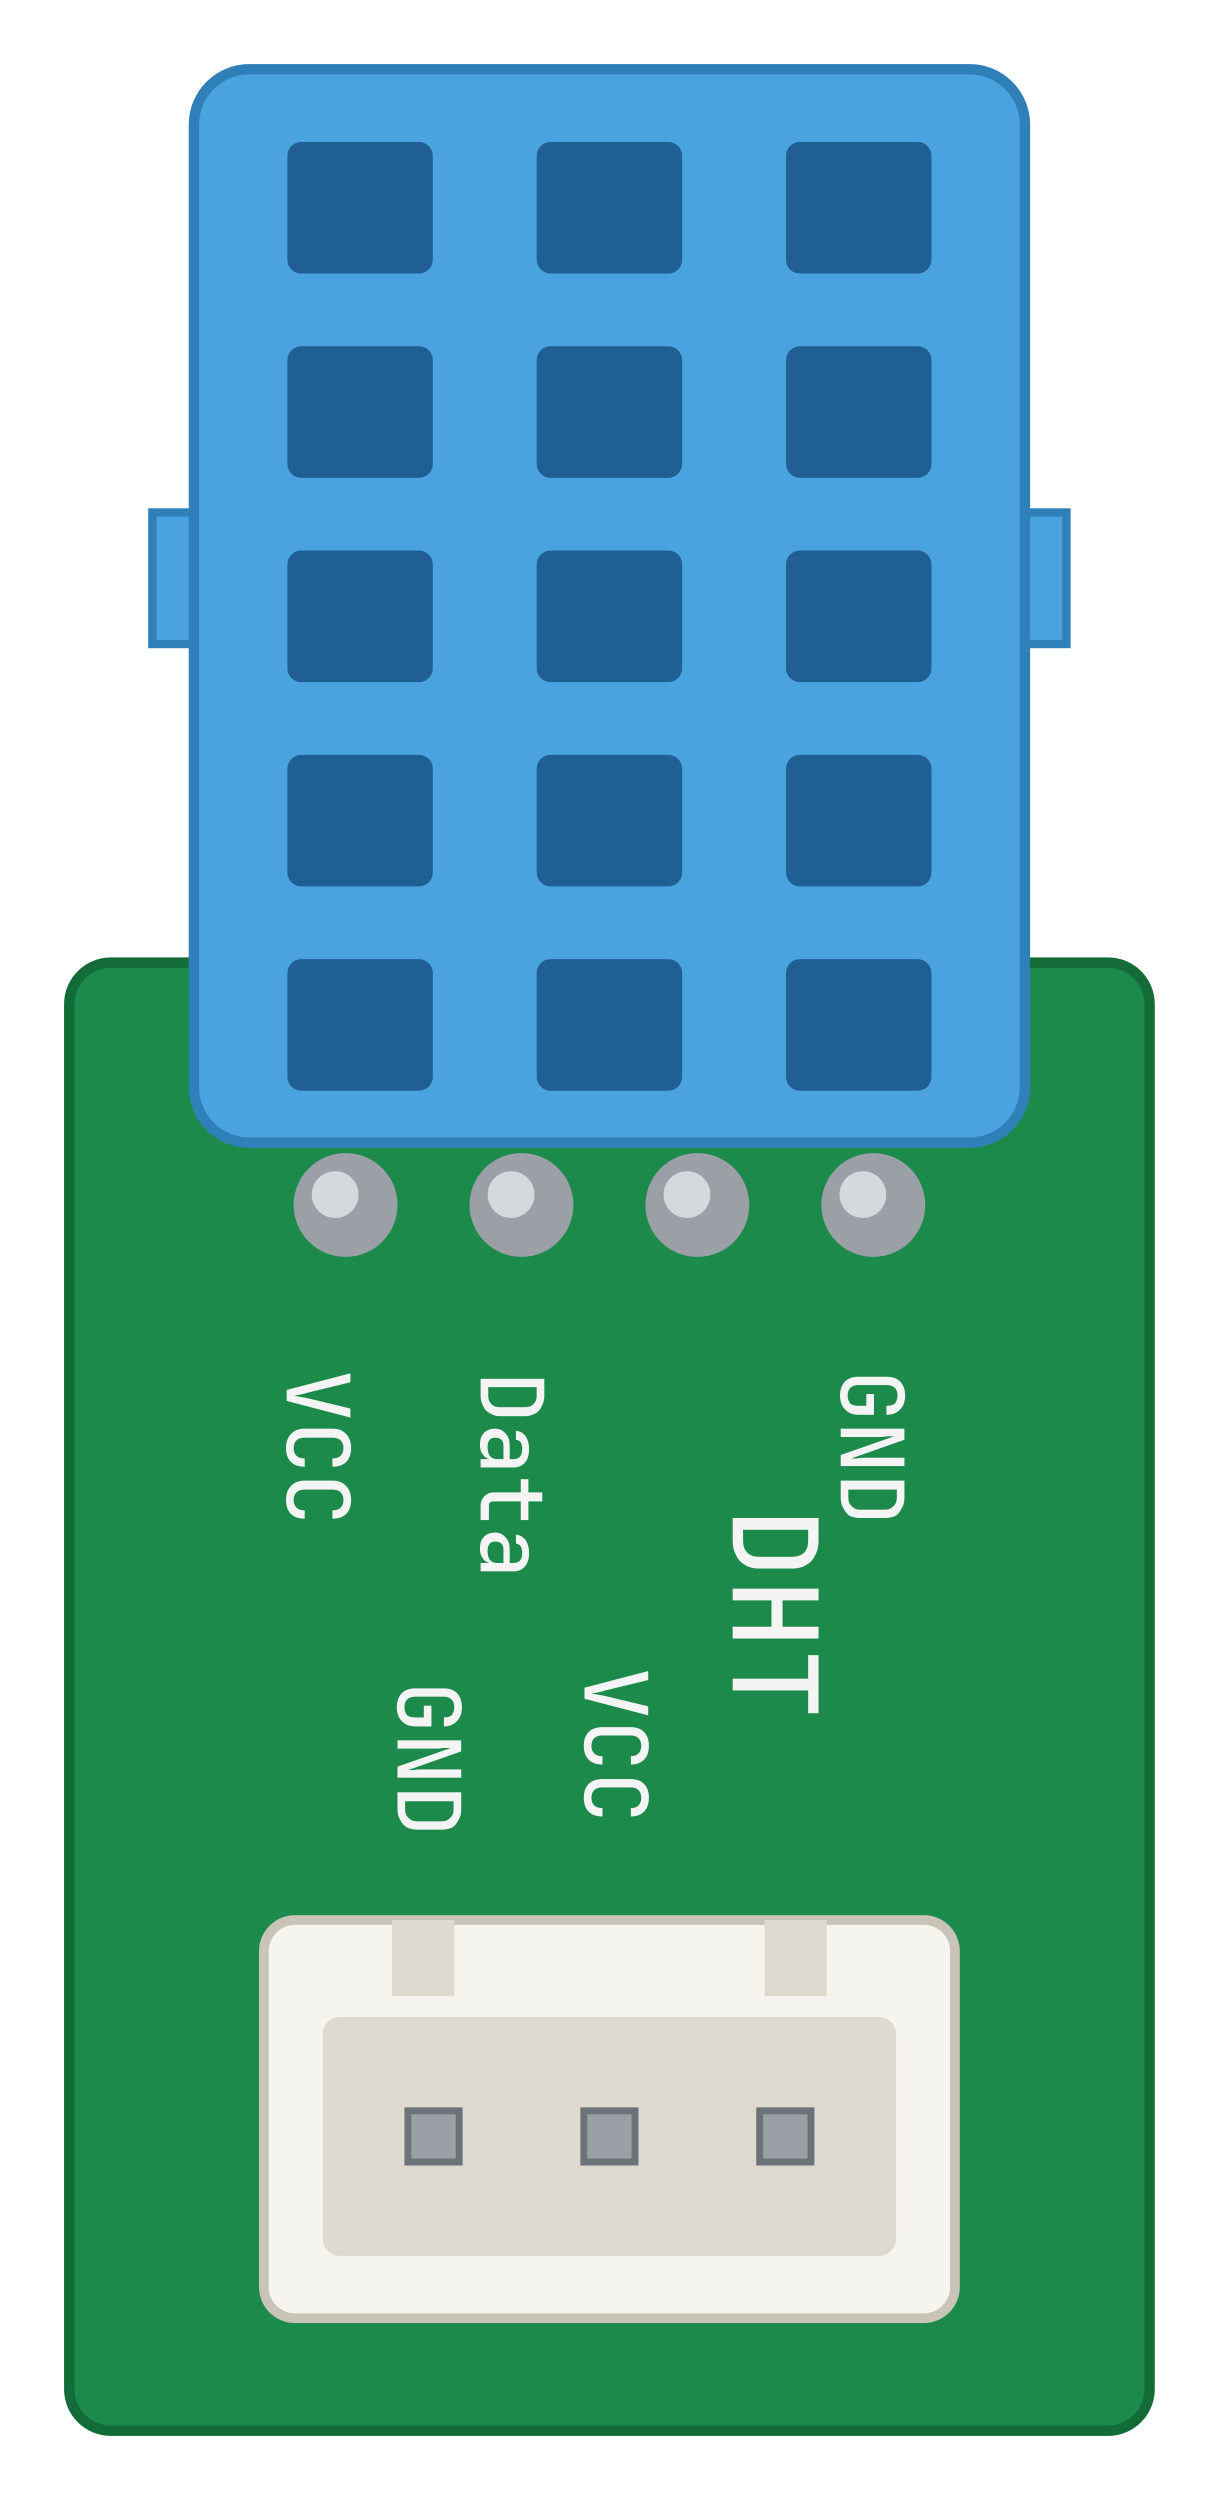
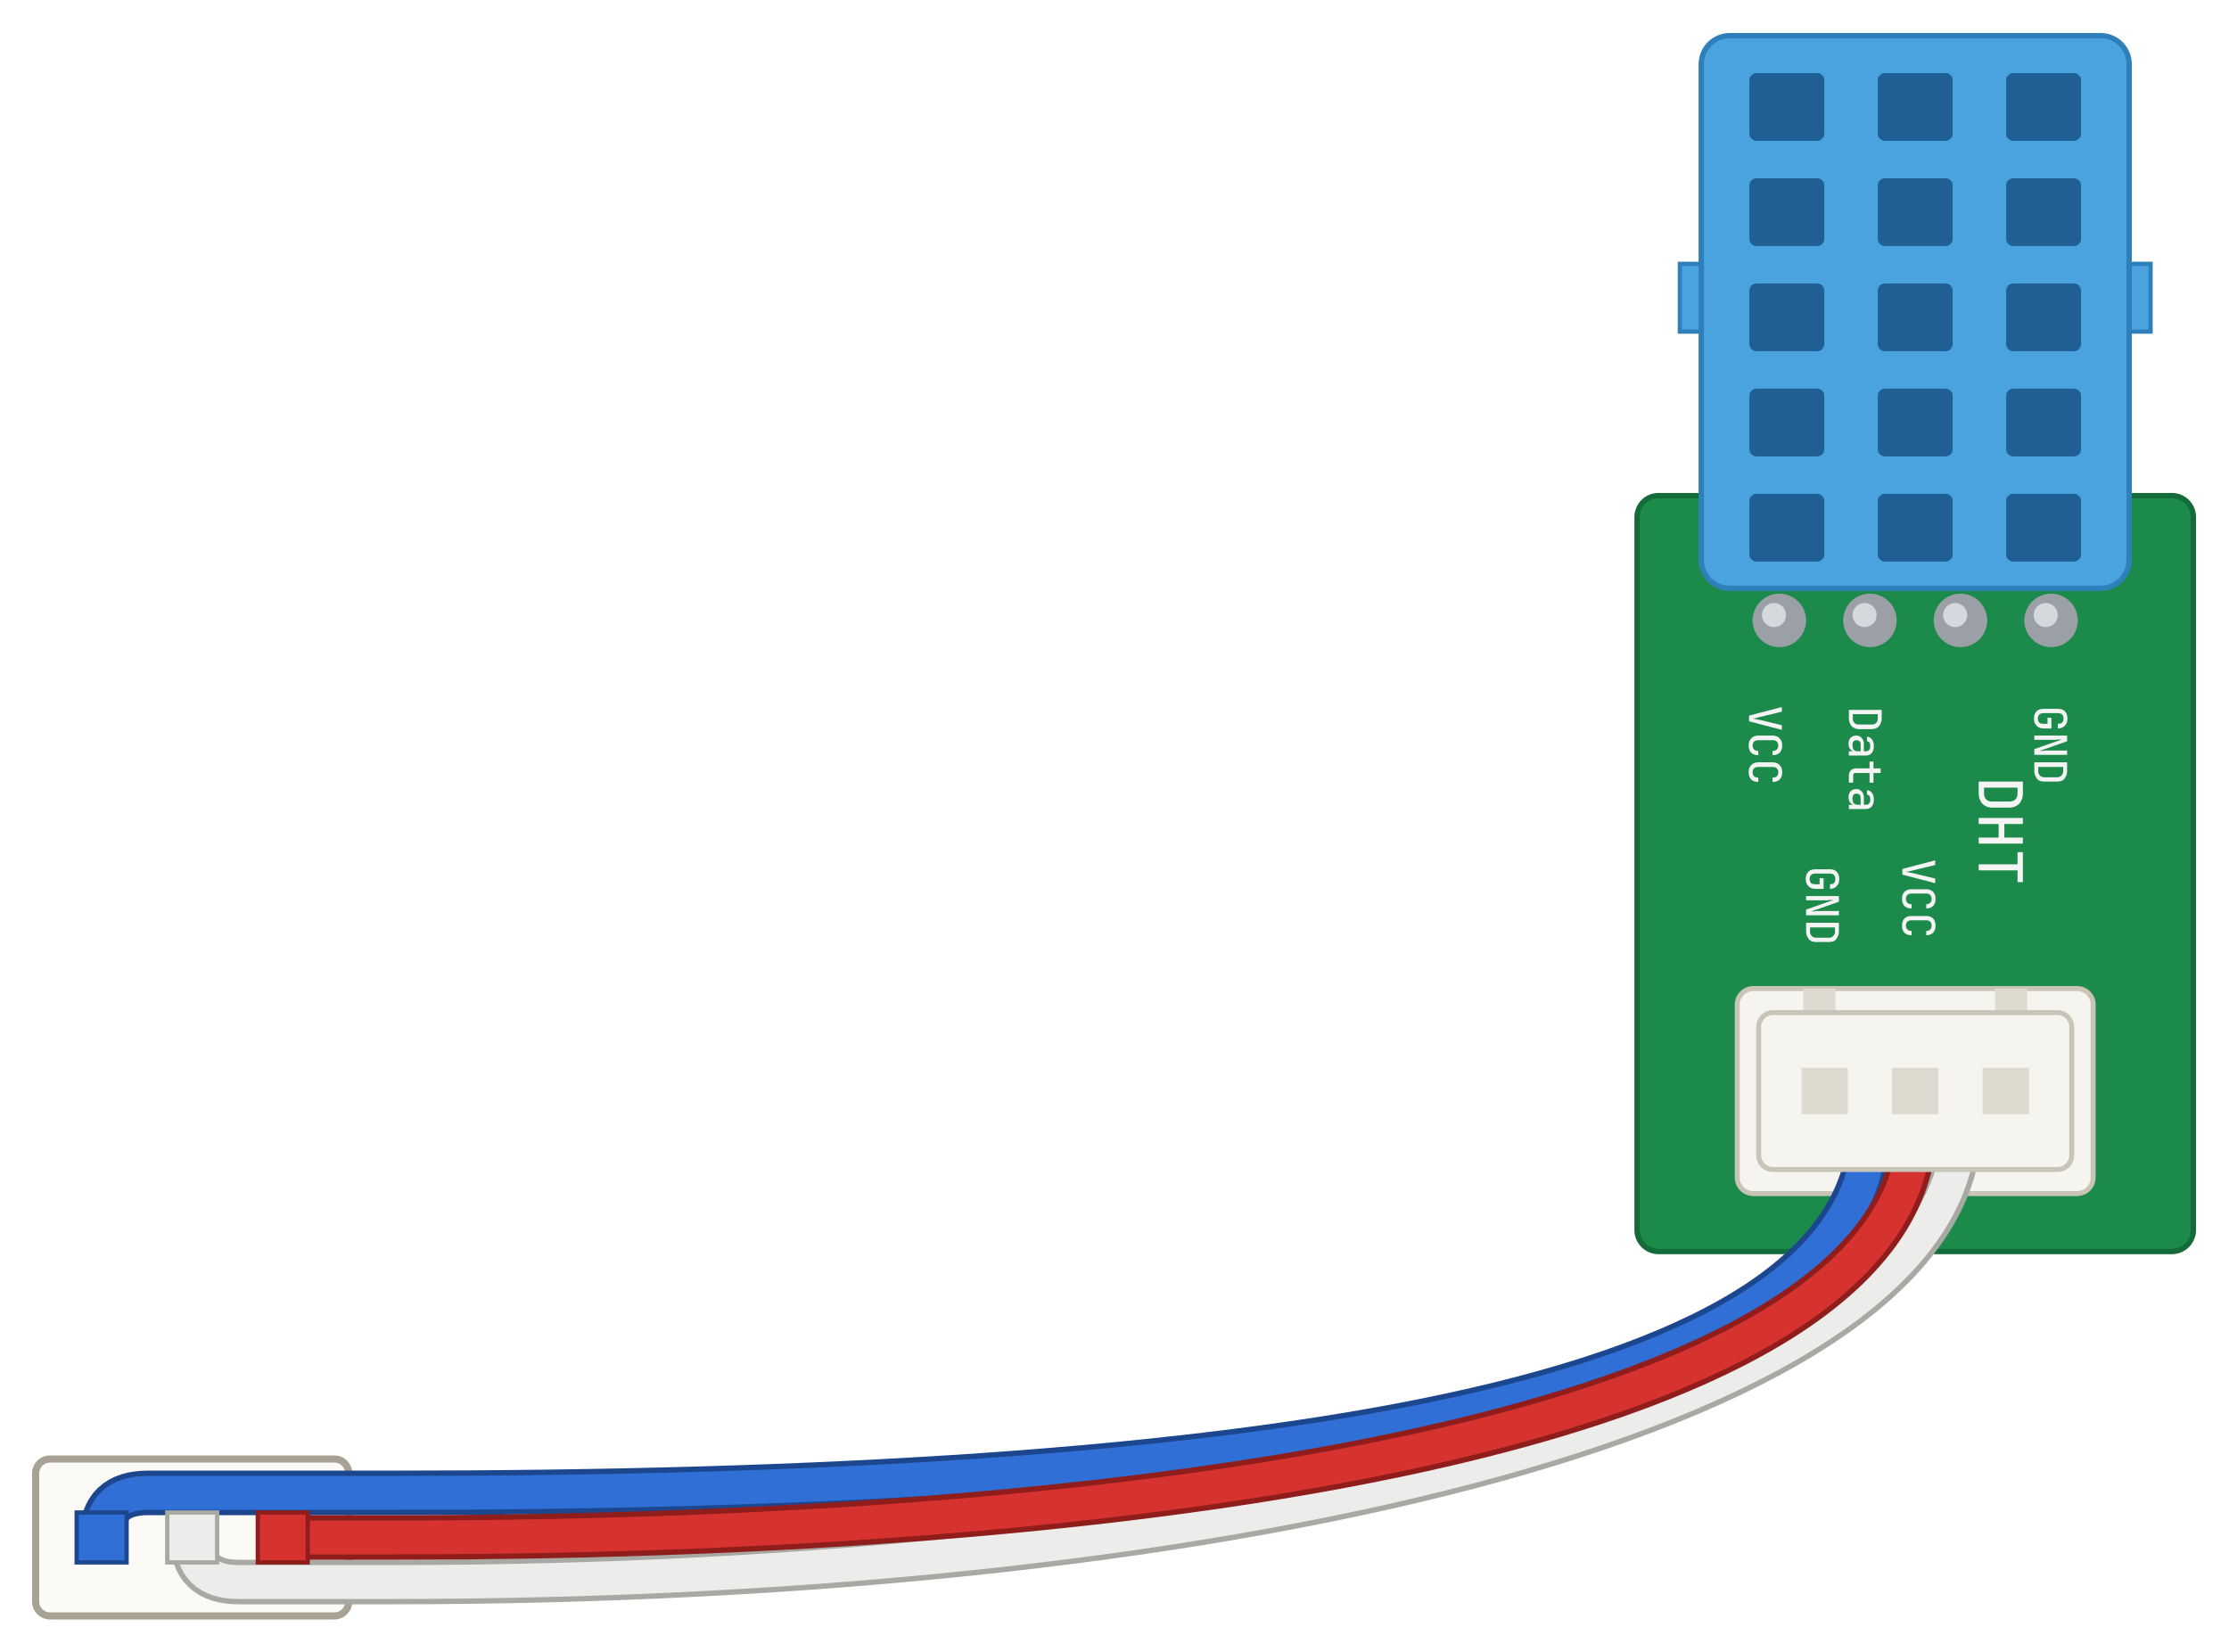
- <svg xmlns="http://www.w3.org/2000/svg" version="1.1" width="17.6mm" height="36.1mm" viewBox="0 0 17.6 36.1">
+ <svg xmlns="http://www.w3.org/2000/svg" version="1.1" width="62.51mm" height="46.32mm" viewBox="0 0 62.51 46.32">
  <g id="breadboard">
-     <rect x="1" y="13.9" width="15.6" height="21.2" fill="#1c8a4a" rx="0.6" stroke="#136b38" stroke-width="0.15" />
-     <circle cx="4.99" cy="17.4" r="0.75" fill="#9aa0a6" />
-     <circle cx="4.84" cy="17.25" r="0.338" fill="#d5d9dd" />
-     <circle cx="7.53" cy="17.4" r="0.75" fill="#9aa0a6" />
-     <circle cx="7.38" cy="17.25" r="0.338" fill="#d5d9dd" />
-     <circle cx="10.07" cy="17.4" r="0.75" fill="#9aa0a6" />
-     <circle cx="9.92" cy="17.25" r="0.338" fill="#d5d9dd" />
-     <circle cx="12.61" cy="17.4" r="0.75" fill="#9aa0a6" />
-     <circle cx="12.46" cy="17.25" r="0.338" fill="#d5d9dd" />
-     <path d="M4.14 20.07 5.06 19.83V19.96L4.44 20.11Q4.38 20.13 4.33 20.14Q4.27 20.15 4.25 20.15Q4.27 20.16 4.33 20.17Q4.38 20.18 4.44 20.19L5.06 20.34V20.47L4.14 20.23ZM4.13 20.91Q4.13 20.78 4.2 20.71Q4.27 20.63 4.4 20.63H4.8Q4.93 20.63 5 20.71Q5.07 20.78 5.07 20.91Q5.07 21.04 5 21.11Q4.93 21.18 4.8 21.18V21.06Q4.88 21.06 4.92 21.02Q4.96 20.98 4.96 20.91Q4.96 20.84 4.92 20.8Q4.88 20.76 4.8 20.76H4.4Q4.32 20.76 4.28 20.8Q4.24 20.84 4.24 20.91Q4.24 20.98 4.28 21.02Q4.32 21.06 4.4 21.06V21.18Q4.27 21.18 4.2 21.11Q4.13 21.04 4.13 20.91ZM4.13 21.66Q4.13 21.53 4.2 21.46Q4.27 21.38 4.4 21.38H4.8Q4.93 21.38 5 21.46Q5.07 21.53 5.07 21.66Q5.07 21.79 5 21.86Q4.93 21.93 4.8 21.93V21.81Q4.88 21.81 4.92 21.77Q4.96 21.73 4.96 21.66Q4.96 21.59 4.92 21.55Q4.88 21.51 4.8 21.51H4.4Q4.32 21.51 4.28 21.55Q4.24 21.59 4.24 21.66Q4.24 21.73 4.28 21.77Q4.32 21.81 4.4 21.81V21.93Q4.27 21.93 4.2 21.86Q4.13 21.79 4.13 21.66Z" fill="#f4f4f4" />
-     <path d="M6.94 19.91H7.86V20.16Q7.86 20.24 7.82 20.31Q7.79 20.38 7.73 20.41Q7.66 20.45 7.58 20.45H7.22Q7.14 20.45 7.08 20.41Q7.01 20.38 6.98 20.31Q6.94 20.24 6.94 20.16ZM7.05 20.03V20.16Q7.05 20.23 7.1 20.28Q7.14 20.32 7.22 20.32H7.58Q7.66 20.32 7.7 20.28Q7.75 20.23 7.75 20.16V20.03ZM6.93 20.86Q6.93 20.75 6.99 20.69Q7.05 20.63 7.15 20.63Q7.24 20.63 7.3 20.7Q7.36 20.76 7.36 20.87V21.07H7.41Q7.54 21.07 7.54 20.93Q7.54 20.86 7.52 20.83Q7.49 20.79 7.45 20.79V20.66Q7.54 20.67 7.59 20.74Q7.64 20.81 7.64 20.93Q7.64 21.05 7.58 21.12Q7.52 21.19 7.42 21.19H6.94V21.07H7.07V21.07Q7.01 21.06 6.97 21Q6.93 20.95 6.93 20.86ZM7.04 20.89Q7.04 20.97 7.07 21.02Q7.11 21.07 7.18 21.07H7.27V20.88Q7.27 20.82 7.24 20.79Q7.21 20.76 7.15 20.76Q7.1 20.76 7.07 20.79Q7.04 20.83 7.04 20.89ZM6.94 21.74Q6.94 21.66 7 21.6Q7.05 21.55 7.13 21.55H7.52V21.36H7.63V21.55H7.83V21.68H7.63V21.95H7.52V21.68H7.13Q7.1 21.68 7.08 21.69Q7.06 21.71 7.06 21.75V21.95H6.94ZM6.93 22.36Q6.93 22.25 6.99 22.19Q7.05 22.13 7.15 22.13Q7.24 22.13 7.3 22.2Q7.36 22.26 7.36 22.37V22.57H7.41Q7.54 22.57 7.54 22.43Q7.54 22.36 7.52 22.33Q7.49 22.29 7.45 22.29V22.16Q7.54 22.17 7.59 22.24Q7.64 22.31 7.64 22.43Q7.64 22.55 7.58 22.62Q7.52 22.69 7.42 22.69H6.94V22.57H7.07V22.57Q7.01 22.56 6.97 22.5Q6.93 22.45 6.93 22.36ZM7.04 22.39Q7.04 22.47 7.07 22.52Q7.11 22.57 7.18 22.57H7.27V22.38Q7.27 22.32 7.24 22.29Q7.21 22.26 7.15 22.26Q7.1 22.26 7.07 22.29Q7.04 22.33 7.04 22.39Z" fill="#f4f4f4" />
-     <path d="M12.13 20.15Q12.13 20.03 12.2 19.95Q12.27 19.88 12.4 19.88H12.8Q12.93 19.88 13 19.95Q13.07 20.03 13.07 20.15Q13.07 20.28 13 20.35Q12.93 20.43 12.8 20.43V20.3Q12.88 20.3 12.92 20.27Q12.96 20.22 12.96 20.15Q12.96 20.08 12.92 20.04Q12.88 20 12.8 20H12.4Q12.32 20 12.28 20.04Q12.24 20.08 12.24 20.15Q12.24 20.22 12.28 20.27Q12.32 20.3 12.4 20.3H12.51V20.13H12.62V20.43H12.4Q12.27 20.43 12.2 20.35Q12.13 20.28 12.13 20.15ZM12.14 20.63H13.06V20.79L12.29 21.06Q12.32 21.06 12.37 21.06Q12.41 21.05 12.47 21.05Q12.52 21.05 12.56 21.05H13.06V21.17H12.14V21.01L12.91 20.74Q12.88 20.74 12.83 20.74Q12.79 20.74 12.74 20.75Q12.68 20.75 12.64 20.75H12.14ZM12.14 21.38H13.06V21.63Q13.06 21.72 13.02 21.78Q12.99 21.85 12.93 21.89Q12.86 21.92 12.78 21.92H12.42Q12.34 21.92 12.27 21.89Q12.21 21.85 12.18 21.78Q12.14 21.72 12.14 21.63ZM12.25 21.51V21.63Q12.25 21.71 12.3 21.75Q12.34 21.8 12.42 21.8H12.78Q12.86 21.8 12.9 21.75Q12.95 21.71 12.95 21.63V21.51Z" fill="#f4f4f4" />
-     <path d="M8.44 24.37 9.36 24.13V24.26L8.74 24.41Q8.68 24.43 8.63 24.44Q8.57 24.45 8.54 24.45Q8.57 24.46 8.63 24.47Q8.68 24.48 8.74 24.49L9.36 24.64V24.77L8.44 24.53ZM8.43 25.21Q8.43 25.08 8.5 25.01Q8.57 24.94 8.7 24.94H9.11Q9.23 24.94 9.3 25.01Q9.37 25.08 9.37 25.21Q9.37 25.34 9.3 25.41Q9.23 25.48 9.11 25.48V25.36Q9.18 25.36 9.22 25.32Q9.26 25.28 9.26 25.21Q9.26 25.14 9.22 25.1Q9.18 25.06 9.11 25.06H8.7Q8.62 25.06 8.58 25.1Q8.54 25.14 8.54 25.21Q8.54 25.28 8.58 25.32Q8.62 25.36 8.7 25.36V25.48Q8.57 25.48 8.5 25.41Q8.43 25.34 8.43 25.21ZM8.43 25.96Q8.43 25.83 8.5 25.76Q8.57 25.69 8.7 25.69H9.11Q9.23 25.69 9.3 25.76Q9.37 25.83 9.37 25.96Q9.37 26.09 9.3 26.16Q9.23 26.23 9.11 26.23V26.11Q9.18 26.11 9.22 26.07Q9.26 26.03 9.26 25.96Q9.26 25.89 9.22 25.85Q9.18 25.81 9.11 25.81H8.7Q8.62 25.81 8.58 25.85Q8.54 25.89 8.54 25.96Q8.54 26.03 8.58 26.07Q8.62 26.11 8.7 26.11V26.23Q8.57 26.23 8.5 26.16Q8.43 26.09 8.43 25.96Z" fill="#f4f4f4" />
-     <path d="M5.73 24.65Q5.73 24.53 5.8 24.45Q5.87 24.38 6 24.38H6.41Q6.53 24.38 6.6 24.45Q6.67 24.53 6.67 24.65Q6.67 24.78 6.6 24.85Q6.53 24.93 6.41 24.93V24.8Q6.48 24.8 6.52 24.77Q6.56 24.72 6.56 24.65Q6.56 24.58 6.52 24.54Q6.48 24.5 6.41 24.5H6Q5.92 24.5 5.88 24.54Q5.84 24.58 5.84 24.65Q5.84 24.72 5.88 24.77Q5.92 24.8 6 24.8H6.12V24.63H6.23V24.93H6Q5.87 24.93 5.8 24.85Q5.73 24.78 5.73 24.65ZM5.74 25.13H6.66V25.29L5.89 25.56Q5.92 25.56 5.97 25.56Q6.02 25.55 6.07 25.55Q6.12 25.55 6.17 25.55H6.66V25.67H5.74V25.51L6.51 25.24Q6.48 25.24 6.43 25.24Q6.39 25.24 6.34 25.25Q6.29 25.25 6.24 25.25H5.74ZM5.74 25.88H6.66V26.13Q6.66 26.22 6.62 26.28Q6.59 26.35 6.53 26.39Q6.46 26.42 6.38 26.42H6.02Q5.94 26.42 5.88 26.39Q5.81 26.35 5.78 26.28Q5.74 26.22 5.74 26.13ZM5.85 26.01V26.13Q5.85 26.21 5.9 26.25Q5.94 26.3 6.02 26.3H6.38Q6.46 26.3 6.5 26.25Q6.55 26.21 6.55 26.13V26.01Z" fill="#f4f4f4" />
-     <path d="M10.58 21.92H11.82V22.25Q11.82 22.37 11.77 22.46Q11.73 22.55 11.64 22.6Q11.56 22.65 11.44 22.65H10.96Q10.84 22.65 10.76 22.6Q10.67 22.55 10.63 22.46Q10.58 22.37 10.58 22.25ZM10.73 22.09V22.25Q10.73 22.36 10.79 22.42Q10.85 22.48 10.96 22.48H11.44Q11.55 22.48 11.61 22.42Q11.67 22.36 11.67 22.25V22.09ZM10.58 22.94H11.82V23.11H11.3V23.49H11.82V23.66H10.58V23.49H11.14V23.11H10.58ZM10.58 24.24H11.67V23.9H11.82V24.74H11.67V24.41H10.58Z" fill="#f4f4f4" />
-     <rect x="3.81" y="27.725" width="9.98" height="5.75" fill="#f6f4ef" rx="0.45" stroke="#c9c4b8" stroke-width="0.14" />
-     <rect x="4.66" y="29.125" width="8.28" height="3.45" fill="#dedad0" rx="0.25" />
-     <rect x="5.66" y="27.725" width="0.9" height="1.1" fill="#dedad0" />
-     <rect x="11.04" y="27.725" width="0.9" height="1.1" fill="#dedad0" />
-     <rect x="5.89" y="30.48" width="0.74" height="0.74" fill="#9aa0a6" stroke="#6c7278" stroke-width="0.1" id="connector2pin" />
-     <rect x="8.43" y="30.48" width="0.74" height="0.74" fill="#9aa0a6" stroke="#6c7278" stroke-width="0.1" id="connector1pin" />
-     <rect x="10.97" y="30.48" width="0.74" height="0.74" fill="#9aa0a6" stroke="#6c7278" stroke-width="0.1" id="connector0pin" />
-     <rect x="2.2" y="7.4" width="13.2" height="1.9" fill="#4aa3df" stroke="#2f7fb8" stroke-width="0.12" />
-     <rect x="2.8" y="1" width="12" height="15.5" fill="#4aa3df" rx="0.8" stroke="#2f7fb8" stroke-width="0.15" />
-     <rect x="4.15" y="2.05" width="2.1" height="1.9" fill="#1f5f94" rx="0.2" />
-     <rect x="7.75" y="2.05" width="2.1" height="1.9" fill="#1f5f94" rx="0.2" />
-     <rect x="11.35" y="2.05" width="2.1" height="1.9" fill="#1f5f94" rx="0.2" />
-     <rect x="4.15" y="5" width="2.1" height="1.9" fill="#1f5f94" rx="0.2" />
-     <rect x="7.75" y="5" width="2.1" height="1.9" fill="#1f5f94" rx="0.2" />
-     <rect x="11.35" y="5" width="2.1" height="1.9" fill="#1f5f94" rx="0.2" />
-     <rect x="4.15" y="7.95" width="2.1" height="1.9" fill="#1f5f94" rx="0.2" />
-     <rect x="7.75" y="7.95" width="2.1" height="1.9" fill="#1f5f94" rx="0.2" />
-     <rect x="11.35" y="7.95" width="2.1" height="1.9" fill="#1f5f94" rx="0.2" />
-     <rect x="4.15" y="10.9" width="2.1" height="1.9" fill="#1f5f94" rx="0.2" />
-     <rect x="7.75" y="10.9" width="2.1" height="1.9" fill="#1f5f94" rx="0.2" />
-     <rect x="11.35" y="10.9" width="2.1" height="1.9" fill="#1f5f94" rx="0.2" />
-     <rect x="4.15" y="13.85" width="2.1" height="1.9" fill="#1f5f94" rx="0.2" />
-     <rect x="7.75" y="13.85" width="2.1" height="1.9" fill="#1f5f94" rx="0.2" />
-     <rect x="11.35" y="13.85" width="2.1" height="1.9" fill="#1f5f94" rx="0.2" />
+     <g transform="translate(-66.09,14)">
+       <g transform="translate(111,-14)">
+         <rect x="1" y="13.9" width="15.6" height="21.2" fill="#1c8a4a" rx="0.6" stroke="#136b38" stroke-width="0.15" />
+         <circle cx="4.99" cy="17.4" r="0.75" fill="#9aa0a6" />
+         <circle cx="4.84" cy="17.25" r="0.338" fill="#d5d9dd" />
+         <circle cx="7.53" cy="17.4" r="0.75" fill="#9aa0a6" />
+         <circle cx="7.38" cy="17.25" r="0.338" fill="#d5d9dd" />
+         <circle cx="10.07" cy="17.4" r="0.75" fill="#9aa0a6" />
+         <circle cx="9.92" cy="17.25" r="0.338" fill="#d5d9dd" />
+         <circle cx="12.61" cy="17.4" r="0.75" fill="#9aa0a6" />
+         <circle cx="12.46" cy="17.25" r="0.338" fill="#d5d9dd" />
+         <path d="M4.14 20.07 5.06 19.83V19.96L4.44 20.11Q4.38 20.13 4.33 20.14Q4.27 20.15 4.25 20.15Q4.27 20.16 4.33 20.17Q4.38 20.18 4.44 20.19L5.06 20.34V20.47L4.14 20.23ZM4.13 20.91Q4.13 20.78 4.2 20.71Q4.27 20.63 4.4 20.63H4.8Q4.93 20.63 5 20.71Q5.07 20.78 5.07 20.91Q5.07 21.04 5 21.11Q4.93 21.18 4.8 21.18V21.06Q4.88 21.06 4.92 21.02Q4.96 20.98 4.96 20.91Q4.96 20.84 4.92 20.8Q4.88 20.76 4.8 20.76H4.4Q4.32 20.76 4.28 20.8Q4.24 20.84 4.24 20.91Q4.24 20.98 4.28 21.02Q4.32 21.06 4.4 21.06V21.18Q4.27 21.18 4.2 21.11Q4.13 21.04 4.13 20.91ZM4.13 21.66Q4.13 21.53 4.2 21.46Q4.27 21.38 4.4 21.38H4.8Q4.93 21.38 5 21.46Q5.07 21.53 5.07 21.66Q5.07 21.79 5 21.86Q4.93 21.93 4.8 21.93V21.81Q4.88 21.81 4.92 21.77Q4.96 21.73 4.96 21.66Q4.96 21.59 4.92 21.55Q4.88 21.51 4.8 21.51H4.4Q4.32 21.51 4.28 21.55Q4.24 21.59 4.24 21.66Q4.24 21.73 4.28 21.77Q4.32 21.81 4.4 21.81V21.93Q4.27 21.93 4.2 21.86Q4.13 21.79 4.13 21.66Z" fill="#f4f4f4" />
+         <path d="M6.94 19.91H7.86V20.16Q7.86 20.24 7.82 20.31Q7.79 20.38 7.73 20.41Q7.66 20.45 7.58 20.45H7.22Q7.14 20.45 7.08 20.41Q7.01 20.38 6.98 20.31Q6.94 20.24 6.94 20.16ZM7.05 20.03V20.16Q7.05 20.23 7.1 20.28Q7.14 20.32 7.22 20.32H7.58Q7.66 20.32 7.7 20.28Q7.75 20.23 7.75 20.16V20.03ZM6.93 20.86Q6.93 20.75 6.99 20.69Q7.05 20.63 7.15 20.63Q7.24 20.63 7.3 20.7Q7.36 20.76 7.36 20.87V21.07H7.41Q7.54 21.07 7.54 20.93Q7.54 20.86 7.52 20.83Q7.49 20.79 7.45 20.79V20.66Q7.54 20.67 7.59 20.74Q7.64 20.81 7.64 20.93Q7.64 21.05 7.58 21.12Q7.52 21.19 7.42 21.19H6.94V21.07H7.07V21.07Q7.01 21.06 6.97 21Q6.93 20.95 6.93 20.86ZM7.04 20.89Q7.04 20.97 7.07 21.02Q7.11 21.07 7.18 21.07H7.27V20.88Q7.27 20.82 7.24 20.79Q7.21 20.76 7.15 20.76Q7.1 20.76 7.07 20.79Q7.04 20.83 7.04 20.89ZM6.94 21.74Q6.94 21.66 7 21.6Q7.05 21.55 7.13 21.55H7.52V21.36H7.63V21.55H7.83V21.68H7.63V21.95H7.52V21.68H7.13Q7.1 21.68 7.08 21.69Q7.06 21.71 7.06 21.75V21.95H6.94ZM6.93 22.36Q6.93 22.25 6.99 22.19Q7.05 22.13 7.15 22.13Q7.24 22.13 7.3 22.2Q7.36 22.26 7.36 22.37V22.57H7.41Q7.54 22.57 7.54 22.43Q7.54 22.36 7.52 22.33Q7.49 22.29 7.45 22.29V22.16Q7.54 22.17 7.59 22.24Q7.64 22.31 7.64 22.43Q7.64 22.55 7.58 22.62Q7.52 22.69 7.42 22.69H6.94V22.57H7.07V22.57Q7.01 22.56 6.97 22.5Q6.93 22.45 6.93 22.36ZM7.04 22.39Q7.04 22.47 7.07 22.52Q7.11 22.57 7.18 22.57H7.27V22.38Q7.27 22.32 7.24 22.29Q7.21 22.26 7.15 22.26Q7.1 22.26 7.07 22.29Q7.04 22.33 7.04 22.39Z" fill="#f4f4f4" />
+         <path d="M12.13 20.15Q12.13 20.03 12.2 19.95Q12.27 19.88 12.4 19.88H12.8Q12.93 19.88 13 19.95Q13.07 20.03 13.07 20.15Q13.07 20.28 13 20.35Q12.93 20.43 12.8 20.43V20.3Q12.88 20.3 12.92 20.27Q12.96 20.22 12.96 20.15Q12.96 20.08 12.92 20.04Q12.88 20 12.8 20H12.4Q12.32 20 12.28 20.04Q12.24 20.08 12.24 20.15Q12.24 20.22 12.28 20.27Q12.32 20.3 12.4 20.3H12.51V20.13H12.62V20.43H12.4Q12.27 20.43 12.2 20.35Q12.13 20.28 12.13 20.15ZM12.14 20.63H13.06V20.79L12.29 21.06Q12.32 21.06 12.37 21.06Q12.41 21.05 12.47 21.05Q12.52 21.05 12.56 21.05H13.06V21.17H12.14V21.01L12.91 20.74Q12.88 20.74 12.83 20.74Q12.79 20.74 12.74 20.75Q12.68 20.75 12.64 20.75H12.14ZM12.14 21.38H13.06V21.63Q13.06 21.72 13.02 21.78Q12.99 21.85 12.93 21.89Q12.86 21.92 12.78 21.92H12.42Q12.34 21.92 12.27 21.89Q12.21 21.85 12.18 21.78Q12.14 21.72 12.14 21.63ZM12.25 21.51V21.63Q12.25 21.71 12.3 21.75Q12.34 21.8 12.42 21.8H12.78Q12.86 21.8 12.9 21.75Q12.95 21.71 12.95 21.63V21.51Z" fill="#f4f4f4" />
+         <path d="M8.44 24.37 9.36 24.13V24.26L8.74 24.41Q8.68 24.43 8.63 24.44Q8.57 24.45 8.54 24.45Q8.57 24.46 8.63 24.47Q8.68 24.48 8.74 24.49L9.36 24.64V24.77L8.44 24.53ZM8.43 25.21Q8.43 25.08 8.5 25.01Q8.57 24.94 8.7 24.94H9.11Q9.23 24.94 9.3 25.01Q9.37 25.08 9.37 25.21Q9.37 25.34 9.3 25.41Q9.23 25.48 9.11 25.48V25.36Q9.18 25.36 9.22 25.32Q9.26 25.28 9.26 25.21Q9.26 25.14 9.22 25.1Q9.18 25.06 9.11 25.06H8.7Q8.62 25.06 8.58 25.1Q8.54 25.14 8.54 25.21Q8.54 25.28 8.58 25.32Q8.62 25.36 8.7 25.36V25.48Q8.57 25.48 8.5 25.41Q8.43 25.34 8.43 25.21ZM8.43 25.96Q8.43 25.83 8.5 25.76Q8.57 25.69 8.7 25.69H9.11Q9.23 25.69 9.3 25.76Q9.37 25.83 9.37 25.96Q9.37 26.09 9.3 26.16Q9.23 26.23 9.11 26.23V26.11Q9.18 26.11 9.22 26.07Q9.26 26.03 9.26 25.96Q9.26 25.89 9.22 25.85Q9.18 25.81 9.11 25.81H8.7Q8.62 25.81 8.58 25.85Q8.54 25.89 8.54 25.96Q8.54 26.03 8.58 26.07Q8.62 26.11 8.7 26.11V26.23Q8.57 26.23 8.5 26.16Q8.43 26.09 8.43 25.96Z" fill="#f4f4f4" />
+         <path d="M5.73 24.65Q5.73 24.53 5.8 24.45Q5.87 24.38 6 24.38H6.41Q6.53 24.38 6.6 24.45Q6.67 24.53 6.67 24.65Q6.67 24.78 6.6 24.85Q6.53 24.93 6.41 24.93V24.8Q6.48 24.8 6.52 24.77Q6.56 24.72 6.56 24.65Q6.56 24.58 6.52 24.54Q6.48 24.5 6.41 24.5H6Q5.92 24.5 5.88 24.54Q5.84 24.58 5.84 24.65Q5.84 24.72 5.88 24.77Q5.92 24.8 6 24.8H6.12V24.63H6.23V24.93H6Q5.87 24.93 5.8 24.85Q5.73 24.78 5.73 24.65ZM5.74 25.13H6.66V25.29L5.89 25.56Q5.92 25.56 5.97 25.56Q6.02 25.55 6.07 25.55Q6.12 25.55 6.17 25.55H6.66V25.67H5.74V25.51L6.51 25.24Q6.48 25.24 6.43 25.24Q6.39 25.24 6.34 25.25Q6.29 25.25 6.24 25.25H5.74ZM5.74 25.88H6.66V26.13Q6.66 26.22 6.62 26.28Q6.59 26.35 6.53 26.39Q6.46 26.42 6.38 26.42H6.02Q5.94 26.42 5.88 26.39Q5.81 26.35 5.78 26.28Q5.74 26.22 5.74 26.13ZM5.85 26.01V26.13Q5.85 26.21 5.9 26.25Q5.94 26.3 6.02 26.3H6.38Q6.46 26.3 6.5 26.25Q6.55 26.21 6.55 26.13V26.01Z" fill="#f4f4f4" />
+         <path d="M10.58 21.92H11.82V22.25Q11.82 22.37 11.77 22.46Q11.73 22.55 11.64 22.6Q11.56 22.65 11.44 22.65H10.96Q10.84 22.65 10.76 22.6Q10.67 22.55 10.63 22.46Q10.58 22.37 10.58 22.25ZM10.73 22.09V22.25Q10.73 22.36 10.79 22.42Q10.85 22.48 10.96 22.48H11.44Q11.55 22.48 11.61 22.42Q11.67 22.36 11.67 22.25V22.09ZM10.58 22.94H11.82V23.11H11.3V23.49H11.82V23.66H10.58V23.49H11.14V23.11H10.58ZM10.58 24.24H11.67V23.9H11.82V24.74H11.67V24.41H10.58Z" fill="#f4f4f4" />
+         <rect x="3.81" y="27.725" width="9.98" height="5.75" fill="#f6f4ef" rx="0.45" stroke="#c9c4b8" stroke-width="0.14" />
+         <rect x="4.99" y="27.875" width="2.54" height="5.45" fill="#f6f4ef" />
+         <rect x="7.53" y="27.875" width="2.54" height="5.45" fill="#f6f4ef" />
+         <rect x="10.07" y="27.875" width="2.54" height="5.45" fill="#f6f4ef" />
+         <rect x="4.66" y="29.125" width="8.28" height="3.45" fill="#dedad0" rx="0.25" />
+         <rect x="5.66" y="27.725" width="0.9" height="1.1" fill="#dedad0" />
+         <rect x="11.04" y="27.725" width="0.9" height="1.1" fill="#dedad0" />
+         <rect x="5.89" y="30.48" width="0.74" height="0.74" fill="#9aa0a6" stroke="#6c7278" stroke-width="0.1" />
+         <rect x="8.43" y="30.48" width="0.74" height="0.74" fill="#9aa0a6" stroke="#6c7278" stroke-width="0.1" />
+         <rect x="10.97" y="30.48" width="0.74" height="0.74" fill="#9aa0a6" stroke="#6c7278" stroke-width="0.1" />
+         <rect x="2.2" y="7.4" width="13.2" height="1.9" fill="#4aa3df" stroke="#2f7fb8" stroke-width="0.12" />
+         <rect x="2.8" y="1" width="12" height="15.5" fill="#4aa3df" rx="0.8" stroke="#2f7fb8" stroke-width="0.15" />
+         <rect x="4.15" y="2.05" width="2.1" height="1.9" fill="#1f5f94" rx="0.2" />
+         <rect x="7.75" y="2.05" width="2.1" height="1.9" fill="#1f5f94" rx="0.2" />
+         <rect x="11.35" y="2.05" width="2.1" height="1.9" fill="#1f5f94" rx="0.2" />
+         <rect x="4.15" y="5" width="2.1" height="1.9" fill="#1f5f94" rx="0.2" />
+         <rect x="7.75" y="5" width="2.1" height="1.9" fill="#1f5f94" rx="0.2" />
+         <rect x="11.35" y="5" width="2.1" height="1.9" fill="#1f5f94" rx="0.2" />
+         <rect x="4.15" y="7.95" width="2.1" height="1.9" fill="#1f5f94" rx="0.2" />
+         <rect x="7.75" y="7.95" width="2.1" height="1.9" fill="#1f5f94" rx="0.2" />
+         <rect x="11.35" y="7.95" width="2.1" height="1.9" fill="#1f5f94" rx="0.2" />
+         <rect x="4.15" y="10.9" width="2.1" height="1.9" fill="#1f5f94" rx="0.2" />
+         <rect x="7.75" y="10.9" width="2.1" height="1.9" fill="#1f5f94" rx="0.2" />
+         <rect x="11.35" y="10.9" width="2.1" height="1.9" fill="#1f5f94" rx="0.2" />
+         <rect x="4.15" y="13.85" width="2.1" height="1.9" fill="#1f5f94" rx="0.2" />
+         <rect x="7.75" y="13.85" width="2.1" height="1.9" fill="#1f5f94" rx="0.2" />
+         <rect x="11.35" y="13.85" width="2.1" height="1.9" fill="#1f5f94" rx="0.2" />
+       </g>
+       <rect x="67.09" y="26.92" width="8.78" height="4.4" fill="#fbfaf7" rx="0.4" stroke="#a8a294" stroke-width="0.2" />
+       <path d="M68.94 29.12Q68.94 27.87 70.24 27.87L77.07 27.87C101.07 27.87 118.55 25.5 118.55 17.5" fill="none" stroke="#1c478f" stroke-width="1.25" stroke-linecap="round" stroke-linejoin="round" />
+       <path d="M68.94 29.12Q68.94 27.87 70.24 27.87L77.07 27.87C101.07 27.87 118.55 25.5 118.55 17.5" fill="none" stroke="#2f6fd6" stroke-width="0.95" stroke-linecap="round" stroke-linejoin="round" />
+       <path d="M71.48 29.12Q71.48 30.37 72.78 30.37L77.07 30.37C101.07 30.37 121.05 25.5 121.05 17.5" fill="none" stroke="#a9a9a4" stroke-width="1.25" stroke-linecap="round" stroke-linejoin="round" />
+       <path d="M71.48 29.12Q71.48 30.37 72.78 30.37L77.07 30.37C101.07 30.37 121.05 25.5 121.05 17.5" fill="none" stroke="#ececea" stroke-width="0.95" stroke-linecap="round" stroke-linejoin="round" />
+       <path d="M74.02 29.12L77.07 29.12C101.07 29.12 119.8 25.5 119.8 17.5" fill="none" stroke="#8f1d1b" stroke-width="1.25" stroke-linecap="round" stroke-linejoin="round" />
+       <path d="M74.02 29.12L77.07 29.12C101.07 29.12 119.8 25.5 119.8 17.5" fill="none" stroke="#d6322f" stroke-width="0.95" stroke-linecap="round" stroke-linejoin="round" />
+       <g transform="translate(111,-14)">
+         <rect x="4.41" y="28.4" width="8.78" height="4.4" fill="#f6f4ef" rx="0.4" stroke="#c9c4b8" stroke-width="0.14" />
+         <rect x="5.61" y="29.95" width="1.3" height="1.3" fill="#dedad0" />
+         <rect x="8.15" y="29.95" width="1.3" height="1.3" fill="#dedad0" />
+         <rect x="10.69" y="29.95" width="1.3" height="1.3" fill="#dedad0" />
+       </g>
+       <rect x="68.24" y="28.42" width="1.4" height="1.4" fill="#2f6fd6" stroke="#1c478f" stroke-width="0.12" id="connector0pin" />
+       <rect x="70.78" y="28.42" width="1.4" height="1.4" fill="#ececea" stroke="#a9a9a4" stroke-width="0.12" id="connector1pin" />
+       <rect x="73.32" y="28.42" width="1.4" height="1.4" fill="#d6322f" stroke="#8f1d1b" stroke-width="0.12" id="connector2pin" />
+     </g>
  </g>
</svg>
